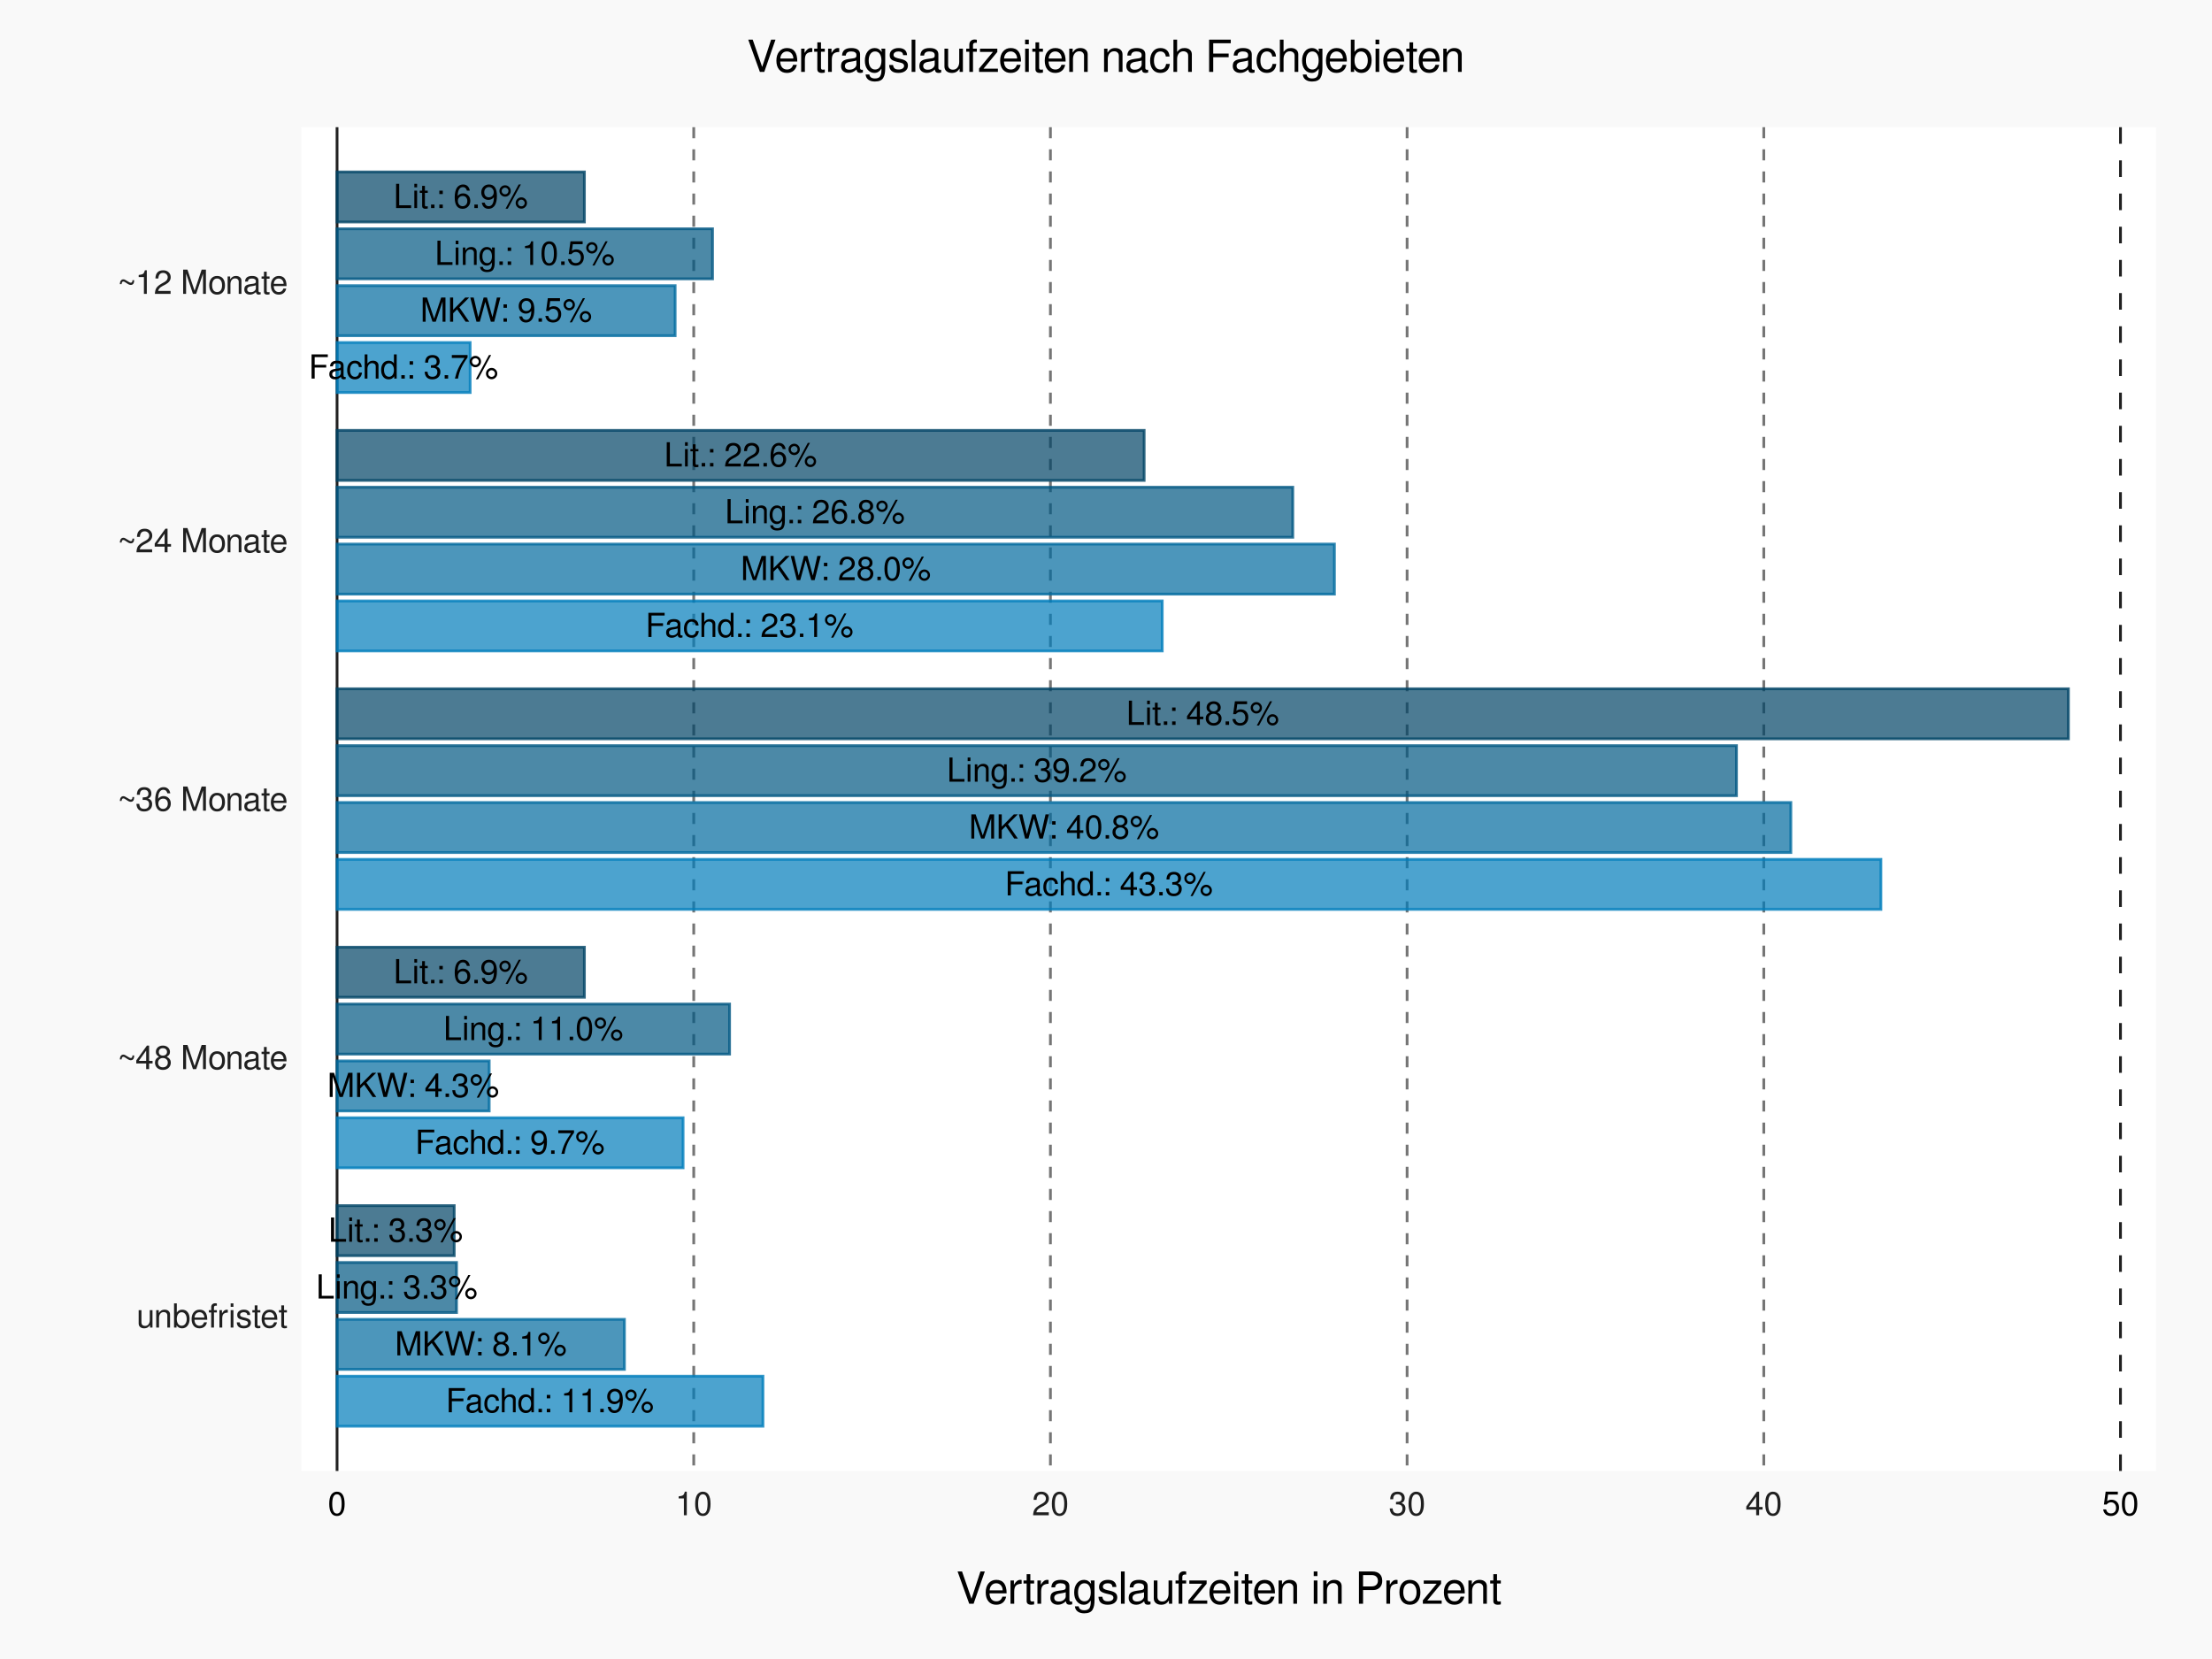
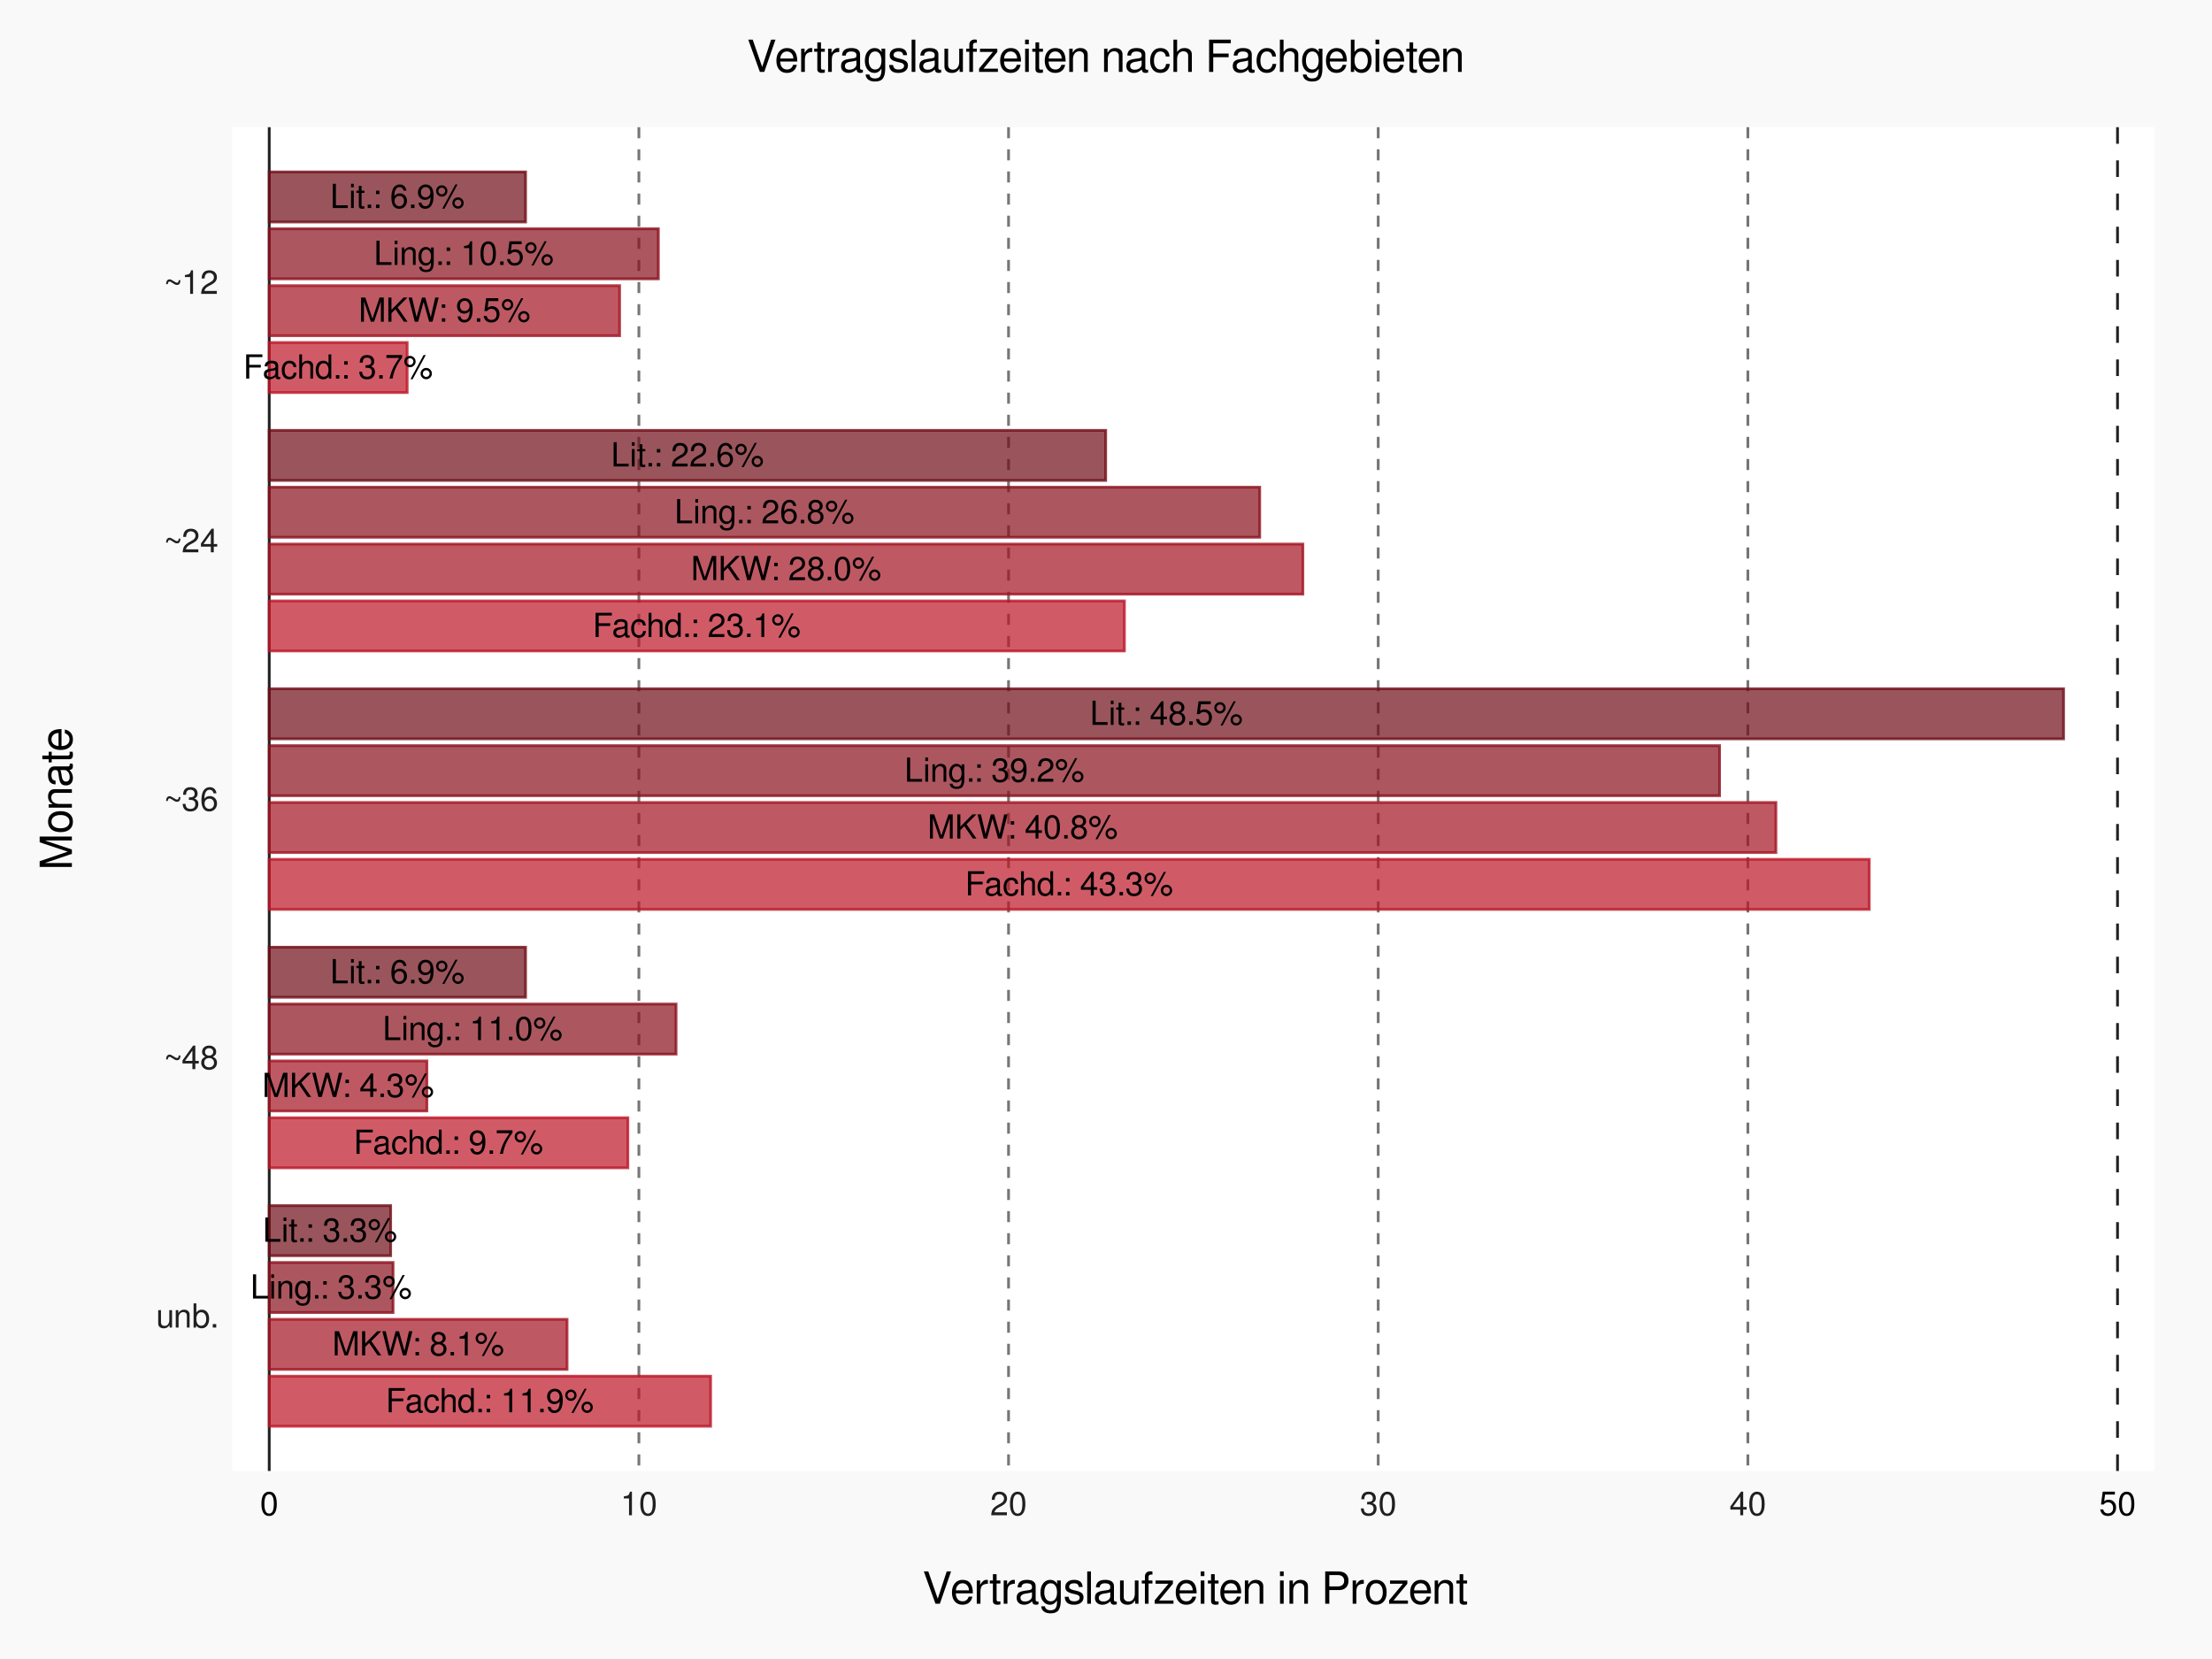
- <svg xmlns="http://www.w3.org/2000/svg" id="chart-f3a88726-fe70-4023-ba74-5c182ebe4cc3" class="pygal-chart" viewBox="0 0 800 600">
+ <svg xmlns="http://www.w3.org/2000/svg" id="chart-31e71722-dc1e-484c-a57e-d81a49415965" class="pygal-chart" viewBox="0 0 800 600">
  <defs>
-     <style type="text/css">#chart-f3a88726-fe70-4023-ba74-5c182ebe4cc3{-webkit-user-select:none;-webkit-font-smoothing:antialiased;font-family:FreeSans}#chart-f3a88726-fe70-4023-ba74-5c182ebe4cc3 .title{font-family:FreeSans;font-size:16px}#chart-f3a88726-fe70-4023-ba74-5c182ebe4cc3 .legends .legend text{font-family:FreeSans;font-size:14px}#chart-f3a88726-fe70-4023-ba74-5c182ebe4cc3 .axis text{font-family:FreeSans;font-size:12px}#chart-f3a88726-fe70-4023-ba74-5c182ebe4cc3 .axis text.major{font-family:FreeSans;font-size:12px}#chart-f3a88726-fe70-4023-ba74-5c182ebe4cc3 .text-overlay text.value{font-family:FreeSans;font-size:12px}#chart-f3a88726-fe70-4023-ba74-5c182ebe4cc3 .text-overlay text.label{font-family:FreeSans;font-size:12px}#chart-f3a88726-fe70-4023-ba74-5c182ebe4cc3 .tooltip{font-family:FreeSans;font-size:14px}#chart-f3a88726-fe70-4023-ba74-5c182ebe4cc3 text.no_data{font-family:FreeSans;font-size:64px}
- #chart-f3a88726-fe70-4023-ba74-5c182ebe4cc3{background-color:rgba(249,249,249,1)}#chart-f3a88726-fe70-4023-ba74-5c182ebe4cc3 path,#chart-f3a88726-fe70-4023-ba74-5c182ebe4cc3 line,#chart-f3a88726-fe70-4023-ba74-5c182ebe4cc3 rect,#chart-f3a88726-fe70-4023-ba74-5c182ebe4cc3 circle{-webkit-transition:150ms;-moz-transition:150ms;transition:150ms}#chart-f3a88726-fe70-4023-ba74-5c182ebe4cc3 .graph &gt; .background{fill:rgba(249,249,249,1)}#chart-f3a88726-fe70-4023-ba74-5c182ebe4cc3 .plot &gt; .background{fill:rgba(255,255,255,1)}#chart-f3a88726-fe70-4023-ba74-5c182ebe4cc3 .graph{fill:rgba(0,0,0,.87)}#chart-f3a88726-fe70-4023-ba74-5c182ebe4cc3 text.no_data{fill:rgba(0,0,0,1)}#chart-f3a88726-fe70-4023-ba74-5c182ebe4cc3 .title{fill:rgba(0,0,0,1)}#chart-f3a88726-fe70-4023-ba74-5c182ebe4cc3 .legends .legend text{fill:rgba(0,0,0,.87)}#chart-f3a88726-fe70-4023-ba74-5c182ebe4cc3 .legends .legend:hover text{fill:rgba(0,0,0,1)}#chart-f3a88726-fe70-4023-ba74-5c182ebe4cc3 .axis .line{stroke:rgba(0,0,0,1)}#chart-f3a88726-fe70-4023-ba74-5c182ebe4cc3 .axis .guide.line{stroke:rgba(0,0,0,.54)}#chart-f3a88726-fe70-4023-ba74-5c182ebe4cc3 .axis .major.line{stroke:rgba(0,0,0,.87)}#chart-f3a88726-fe70-4023-ba74-5c182ebe4cc3 .axis text.major{fill:rgba(0,0,0,1)}#chart-f3a88726-fe70-4023-ba74-5c182ebe4cc3 .axis.y .guides:hover .guide.line,#chart-f3a88726-fe70-4023-ba74-5c182ebe4cc3 .line-graph .axis.x .guides:hover .guide.line,#chart-f3a88726-fe70-4023-ba74-5c182ebe4cc3 .stackedline-graph .axis.x .guides:hover .guide.line,#chart-f3a88726-fe70-4023-ba74-5c182ebe4cc3 .xy-graph .axis.x .guides:hover .guide.line{stroke:rgba(0,0,0,1)}#chart-f3a88726-fe70-4023-ba74-5c182ebe4cc3 .axis .guides:hover text{fill:rgba(0,0,0,1)}#chart-f3a88726-fe70-4023-ba74-5c182ebe4cc3 .reactive{fill-opacity:.7;stroke-opacity:.8}#chart-f3a88726-fe70-4023-ba74-5c182ebe4cc3 .ci{stroke:rgba(0,0,0,.87)}#chart-f3a88726-fe70-4023-ba74-5c182ebe4cc3 .reactive.active,#chart-f3a88726-fe70-4023-ba74-5c182ebe4cc3 .active .reactive{fill-opacity:.8;stroke-opacity:.9;stroke-width:4}#chart-f3a88726-fe70-4023-ba74-5c182ebe4cc3 .ci .reactive.active{stroke-width:1.5}#chart-f3a88726-fe70-4023-ba74-5c182ebe4cc3 .series text{fill:rgba(0,0,0,1)}#chart-f3a88726-fe70-4023-ba74-5c182ebe4cc3 .tooltip rect{fill:rgba(255,255,255,1);stroke:rgba(0,0,0,1);-webkit-transition:opacity 150ms;-moz-transition:opacity 150ms;transition:opacity 150ms}#chart-f3a88726-fe70-4023-ba74-5c182ebe4cc3 .tooltip .label{fill:rgba(0,0,0,.87)}#chart-f3a88726-fe70-4023-ba74-5c182ebe4cc3 .tooltip .label{fill:rgba(0,0,0,.87)}#chart-f3a88726-fe70-4023-ba74-5c182ebe4cc3 .tooltip .legend{font-size:.8em;fill:rgba(0,0,0,.54)}#chart-f3a88726-fe70-4023-ba74-5c182ebe4cc3 .tooltip .x_label{font-size:.6em;fill:rgba(0,0,0,1)}#chart-f3a88726-fe70-4023-ba74-5c182ebe4cc3 .tooltip .xlink{font-size:.5em;text-decoration:underline}#chart-f3a88726-fe70-4023-ba74-5c182ebe4cc3 .tooltip .value{font-size:1.5em}#chart-f3a88726-fe70-4023-ba74-5c182ebe4cc3 .bound{font-size:.5em}#chart-f3a88726-fe70-4023-ba74-5c182ebe4cc3 .max-value{font-size:.75em;fill:rgba(0,0,0,.54)}#chart-f3a88726-fe70-4023-ba74-5c182ebe4cc3 .map-element{fill:rgba(255,255,255,1);stroke:rgba(0,0,0,.54) !important}#chart-f3a88726-fe70-4023-ba74-5c182ebe4cc3 .map-element .reactive{fill-opacity:inherit;stroke-opacity:inherit}#chart-f3a88726-fe70-4023-ba74-5c182ebe4cc3 .color-0,#chart-f3a88726-fe70-4023-ba74-5c182ebe4cc3 .color-0 a:visited{stroke:#004466;fill:#004466}#chart-f3a88726-fe70-4023-ba74-5c182ebe4cc3 .color-1,#chart-f3a88726-fe70-4023-ba74-5c182ebe4cc3 .color-1 a:visited{stroke:#005782;fill:#005782}#chart-f3a88726-fe70-4023-ba74-5c182ebe4cc3 .color-2,#chart-f3a88726-fe70-4023-ba74-5c182ebe4cc3 .color-2 a:visited{stroke:#006a9f;fill:#006a9f}#chart-f3a88726-fe70-4023-ba74-5c182ebe4cc3 .color-3,#chart-f3a88726-fe70-4023-ba74-5c182ebe4cc3 .color-3 a:visited{stroke:#007dbb;fill:#007dbb}#chart-f3a88726-fe70-4023-ba74-5c182ebe4cc3 .text-overlay .color-0 text{fill:black}#chart-f3a88726-fe70-4023-ba74-5c182ebe4cc3 .text-overlay .color-1 text{fill:black}#chart-f3a88726-fe70-4023-ba74-5c182ebe4cc3 .text-overlay .color-2 text{fill:black}#chart-f3a88726-fe70-4023-ba74-5c182ebe4cc3 .text-overlay .color-3 text{fill:black}
- #chart-f3a88726-fe70-4023-ba74-5c182ebe4cc3 text.no_data{text-anchor:middle}#chart-f3a88726-fe70-4023-ba74-5c182ebe4cc3 .guide.line{fill:none}#chart-f3a88726-fe70-4023-ba74-5c182ebe4cc3 .centered{text-anchor:middle}#chart-f3a88726-fe70-4023-ba74-5c182ebe4cc3 .title{text-anchor:middle}#chart-f3a88726-fe70-4023-ba74-5c182ebe4cc3 .legends .legend text{fill-opacity:1}#chart-f3a88726-fe70-4023-ba74-5c182ebe4cc3 .axis.x text{text-anchor:middle}#chart-f3a88726-fe70-4023-ba74-5c182ebe4cc3 .axis.x:not(.web) text[transform]{text-anchor:start}#chart-f3a88726-fe70-4023-ba74-5c182ebe4cc3 .axis.x:not(.web) text[transform].backwards{text-anchor:end}#chart-f3a88726-fe70-4023-ba74-5c182ebe4cc3 .axis.y text{text-anchor:end}#chart-f3a88726-fe70-4023-ba74-5c182ebe4cc3 .axis.y text[transform].backwards{text-anchor:start}#chart-f3a88726-fe70-4023-ba74-5c182ebe4cc3 .axis.y2 text{text-anchor:start}#chart-f3a88726-fe70-4023-ba74-5c182ebe4cc3 .axis.y2 text[transform].backwards{text-anchor:end}#chart-f3a88726-fe70-4023-ba74-5c182ebe4cc3 .axis .guide.line{stroke-dasharray:4,4}#chart-f3a88726-fe70-4023-ba74-5c182ebe4cc3 .axis .major.guide.line{stroke-dasharray:6,6}#chart-f3a88726-fe70-4023-ba74-5c182ebe4cc3 .horizontal .axis.y .guide.line,#chart-f3a88726-fe70-4023-ba74-5c182ebe4cc3 .horizontal .axis.y2 .guide.line,#chart-f3a88726-fe70-4023-ba74-5c182ebe4cc3 .vertical .axis.x .guide.line{opacity:0}#chart-f3a88726-fe70-4023-ba74-5c182ebe4cc3 .horizontal .axis.always_show .guide.line,#chart-f3a88726-fe70-4023-ba74-5c182ebe4cc3 .vertical .axis.always_show .guide.line{opacity:1 !important}#chart-f3a88726-fe70-4023-ba74-5c182ebe4cc3 .axis.y .guides:hover .guide.line,#chart-f3a88726-fe70-4023-ba74-5c182ebe4cc3 .axis.y2 .guides:hover .guide.line,#chart-f3a88726-fe70-4023-ba74-5c182ebe4cc3 .axis.x .guides:hover .guide.line{opacity:1}#chart-f3a88726-fe70-4023-ba74-5c182ebe4cc3 .axis .guides:hover text{opacity:1}#chart-f3a88726-fe70-4023-ba74-5c182ebe4cc3 .nofill{fill:none}#chart-f3a88726-fe70-4023-ba74-5c182ebe4cc3 .subtle-fill{fill-opacity:.2}#chart-f3a88726-fe70-4023-ba74-5c182ebe4cc3 .dot{stroke-width:1px;fill-opacity:1}#chart-f3a88726-fe70-4023-ba74-5c182ebe4cc3 .dot.active{stroke-width:5px}#chart-f3a88726-fe70-4023-ba74-5c182ebe4cc3 .dot.negative{fill:transparent}#chart-f3a88726-fe70-4023-ba74-5c182ebe4cc3 text,#chart-f3a88726-fe70-4023-ba74-5c182ebe4cc3 tspan{stroke:none !important}#chart-f3a88726-fe70-4023-ba74-5c182ebe4cc3 .series text.active{opacity:1}#chart-f3a88726-fe70-4023-ba74-5c182ebe4cc3 .tooltip rect{fill-opacity:.95;stroke-width:.5}#chart-f3a88726-fe70-4023-ba74-5c182ebe4cc3 .tooltip text{fill-opacity:1}#chart-f3a88726-fe70-4023-ba74-5c182ebe4cc3 .showable{visibility:hidden}#chart-f3a88726-fe70-4023-ba74-5c182ebe4cc3 .showable.shown{visibility:visible}#chart-f3a88726-fe70-4023-ba74-5c182ebe4cc3 .gauge-background{fill:rgba(229,229,229,1);stroke:none}#chart-f3a88726-fe70-4023-ba74-5c182ebe4cc3 .bg-lines{stroke:rgba(249,249,249,1);stroke-width:2px}</style>
+     <style type="text/css">#chart-31e71722-dc1e-484c-a57e-d81a49415965{-webkit-user-select:none;-webkit-font-smoothing:antialiased;font-family:FreeSans}#chart-31e71722-dc1e-484c-a57e-d81a49415965 .title{font-family:FreeSans;font-size:16px}#chart-31e71722-dc1e-484c-a57e-d81a49415965 .legends .legend text{font-family:FreeSans;font-size:14px}#chart-31e71722-dc1e-484c-a57e-d81a49415965 .axis text{font-family:FreeSans;font-size:12px}#chart-31e71722-dc1e-484c-a57e-d81a49415965 .axis text.major{font-family:FreeSans;font-size:12px}#chart-31e71722-dc1e-484c-a57e-d81a49415965 .text-overlay text.value{font-family:FreeSans;font-size:12px}#chart-31e71722-dc1e-484c-a57e-d81a49415965 .text-overlay text.label{font-family:FreeSans;font-size:12px}#chart-31e71722-dc1e-484c-a57e-d81a49415965 .tooltip{font-family:FreeSans;font-size:14px}#chart-31e71722-dc1e-484c-a57e-d81a49415965 text.no_data{font-family:FreeSans;font-size:64px}
+ #chart-31e71722-dc1e-484c-a57e-d81a49415965{background-color:rgba(249,249,249,1)}#chart-31e71722-dc1e-484c-a57e-d81a49415965 path,#chart-31e71722-dc1e-484c-a57e-d81a49415965 line,#chart-31e71722-dc1e-484c-a57e-d81a49415965 rect,#chart-31e71722-dc1e-484c-a57e-d81a49415965 circle{-webkit-transition:150ms;-moz-transition:150ms;transition:150ms}#chart-31e71722-dc1e-484c-a57e-d81a49415965 .graph &gt; .background{fill:rgba(249,249,249,1)}#chart-31e71722-dc1e-484c-a57e-d81a49415965 .plot &gt; .background{fill:rgba(255,255,255,1)}#chart-31e71722-dc1e-484c-a57e-d81a49415965 .graph{fill:rgba(0,0,0,.87)}#chart-31e71722-dc1e-484c-a57e-d81a49415965 text.no_data{fill:rgba(0,0,0,1)}#chart-31e71722-dc1e-484c-a57e-d81a49415965 .title{fill:rgba(0,0,0,1)}#chart-31e71722-dc1e-484c-a57e-d81a49415965 .legends .legend text{fill:rgba(0,0,0,.87)}#chart-31e71722-dc1e-484c-a57e-d81a49415965 .legends .legend:hover text{fill:rgba(0,0,0,1)}#chart-31e71722-dc1e-484c-a57e-d81a49415965 .axis .line{stroke:rgba(0,0,0,1)}#chart-31e71722-dc1e-484c-a57e-d81a49415965 .axis .guide.line{stroke:rgba(0,0,0,.54)}#chart-31e71722-dc1e-484c-a57e-d81a49415965 .axis .major.line{stroke:rgba(0,0,0,.87)}#chart-31e71722-dc1e-484c-a57e-d81a49415965 .axis text.major{fill:rgba(0,0,0,1)}#chart-31e71722-dc1e-484c-a57e-d81a49415965 .axis.y .guides:hover .guide.line,#chart-31e71722-dc1e-484c-a57e-d81a49415965 .line-graph .axis.x .guides:hover .guide.line,#chart-31e71722-dc1e-484c-a57e-d81a49415965 .stackedline-graph .axis.x .guides:hover .guide.line,#chart-31e71722-dc1e-484c-a57e-d81a49415965 .xy-graph .axis.x .guides:hover .guide.line{stroke:rgba(0,0,0,1)}#chart-31e71722-dc1e-484c-a57e-d81a49415965 .axis .guides:hover text{fill:rgba(0,0,0,1)}#chart-31e71722-dc1e-484c-a57e-d81a49415965 .reactive{fill-opacity:.7;stroke-opacity:.8}#chart-31e71722-dc1e-484c-a57e-d81a49415965 .ci{stroke:rgba(0,0,0,.87)}#chart-31e71722-dc1e-484c-a57e-d81a49415965 .reactive.active,#chart-31e71722-dc1e-484c-a57e-d81a49415965 .active .reactive{fill-opacity:.8;stroke-opacity:.9;stroke-width:4}#chart-31e71722-dc1e-484c-a57e-d81a49415965 .ci .reactive.active{stroke-width:1.5}#chart-31e71722-dc1e-484c-a57e-d81a49415965 .series text{fill:rgba(0,0,0,1)}#chart-31e71722-dc1e-484c-a57e-d81a49415965 .tooltip rect{fill:rgba(255,255,255,1);stroke:rgba(0,0,0,1);-webkit-transition:opacity 150ms;-moz-transition:opacity 150ms;transition:opacity 150ms}#chart-31e71722-dc1e-484c-a57e-d81a49415965 .tooltip .label{fill:rgba(0,0,0,.87)}#chart-31e71722-dc1e-484c-a57e-d81a49415965 .tooltip .label{fill:rgba(0,0,0,.87)}#chart-31e71722-dc1e-484c-a57e-d81a49415965 .tooltip .legend{font-size:.8em;fill:rgba(0,0,0,.54)}#chart-31e71722-dc1e-484c-a57e-d81a49415965 .tooltip .x_label{font-size:.6em;fill:rgba(0,0,0,1)}#chart-31e71722-dc1e-484c-a57e-d81a49415965 .tooltip .xlink{font-size:.5em;text-decoration:underline}#chart-31e71722-dc1e-484c-a57e-d81a49415965 .tooltip .value{font-size:1.5em}#chart-31e71722-dc1e-484c-a57e-d81a49415965 .bound{font-size:.5em}#chart-31e71722-dc1e-484c-a57e-d81a49415965 .max-value{font-size:.75em;fill:rgba(0,0,0,.54)}#chart-31e71722-dc1e-484c-a57e-d81a49415965 .map-element{fill:rgba(255,255,255,1);stroke:rgba(0,0,0,.54) !important}#chart-31e71722-dc1e-484c-a57e-d81a49415965 .map-element .reactive{fill-opacity:inherit;stroke-opacity:inherit}#chart-31e71722-dc1e-484c-a57e-d81a49415965 .color-0,#chart-31e71722-dc1e-484c-a57e-d81a49415965 .color-0 a:visited{stroke:#700d17;fill:#700d17}#chart-31e71722-dc1e-484c-a57e-d81a49415965 .color-1,#chart-31e71722-dc1e-484c-a57e-d81a49415965 .color-1 a:visited{stroke:#89101c;fill:#89101c}#chart-31e71722-dc1e-484c-a57e-d81a49415965 .color-2,#chart-31e71722-dc1e-484c-a57e-d81a49415965 .color-2 a:visited{stroke:#a31321;fill:#a31321}#chart-31e71722-dc1e-484c-a57e-d81a49415965 .color-3,#chart-31e71722-dc1e-484c-a57e-d81a49415965 .color-3 a:visited{stroke:#bc1627;fill:#bc1627}#chart-31e71722-dc1e-484c-a57e-d81a49415965 .text-overlay .color-0 text{fill:black}#chart-31e71722-dc1e-484c-a57e-d81a49415965 .text-overlay .color-1 text{fill:black}#chart-31e71722-dc1e-484c-a57e-d81a49415965 .text-overlay .color-2 text{fill:black}#chart-31e71722-dc1e-484c-a57e-d81a49415965 .text-overlay .color-3 text{fill:black}
+ #chart-31e71722-dc1e-484c-a57e-d81a49415965 text.no_data{text-anchor:middle}#chart-31e71722-dc1e-484c-a57e-d81a49415965 .guide.line{fill:none}#chart-31e71722-dc1e-484c-a57e-d81a49415965 .centered{text-anchor:middle}#chart-31e71722-dc1e-484c-a57e-d81a49415965 .title{text-anchor:middle}#chart-31e71722-dc1e-484c-a57e-d81a49415965 .legends .legend text{fill-opacity:1}#chart-31e71722-dc1e-484c-a57e-d81a49415965 .axis.x text{text-anchor:middle}#chart-31e71722-dc1e-484c-a57e-d81a49415965 .axis.x:not(.web) text[transform]{text-anchor:start}#chart-31e71722-dc1e-484c-a57e-d81a49415965 .axis.x:not(.web) text[transform].backwards{text-anchor:end}#chart-31e71722-dc1e-484c-a57e-d81a49415965 .axis.y text{text-anchor:end}#chart-31e71722-dc1e-484c-a57e-d81a49415965 .axis.y text[transform].backwards{text-anchor:start}#chart-31e71722-dc1e-484c-a57e-d81a49415965 .axis.y2 text{text-anchor:start}#chart-31e71722-dc1e-484c-a57e-d81a49415965 .axis.y2 text[transform].backwards{text-anchor:end}#chart-31e71722-dc1e-484c-a57e-d81a49415965 .axis .guide.line{stroke-dasharray:4,4}#chart-31e71722-dc1e-484c-a57e-d81a49415965 .axis .major.guide.line{stroke-dasharray:6,6}#chart-31e71722-dc1e-484c-a57e-d81a49415965 .horizontal .axis.y .guide.line,#chart-31e71722-dc1e-484c-a57e-d81a49415965 .horizontal .axis.y2 .guide.line,#chart-31e71722-dc1e-484c-a57e-d81a49415965 .vertical .axis.x .guide.line{opacity:0}#chart-31e71722-dc1e-484c-a57e-d81a49415965 .horizontal .axis.always_show .guide.line,#chart-31e71722-dc1e-484c-a57e-d81a49415965 .vertical .axis.always_show .guide.line{opacity:1 !important}#chart-31e71722-dc1e-484c-a57e-d81a49415965 .axis.y .guides:hover .guide.line,#chart-31e71722-dc1e-484c-a57e-d81a49415965 .axis.y2 .guides:hover .guide.line,#chart-31e71722-dc1e-484c-a57e-d81a49415965 .axis.x .guides:hover .guide.line{opacity:1}#chart-31e71722-dc1e-484c-a57e-d81a49415965 .axis .guides:hover text{opacity:1}#chart-31e71722-dc1e-484c-a57e-d81a49415965 .nofill{fill:none}#chart-31e71722-dc1e-484c-a57e-d81a49415965 .subtle-fill{fill-opacity:.2}#chart-31e71722-dc1e-484c-a57e-d81a49415965 .dot{stroke-width:1px;fill-opacity:1}#chart-31e71722-dc1e-484c-a57e-d81a49415965 .dot.active{stroke-width:5px}#chart-31e71722-dc1e-484c-a57e-d81a49415965 .dot.negative{fill:transparent}#chart-31e71722-dc1e-484c-a57e-d81a49415965 text,#chart-31e71722-dc1e-484c-a57e-d81a49415965 tspan{stroke:none !important}#chart-31e71722-dc1e-484c-a57e-d81a49415965 .series text.active{opacity:1}#chart-31e71722-dc1e-484c-a57e-d81a49415965 .tooltip rect{fill-opacity:.95;stroke-width:.5}#chart-31e71722-dc1e-484c-a57e-d81a49415965 .tooltip text{fill-opacity:1}#chart-31e71722-dc1e-484c-a57e-d81a49415965 .showable{visibility:hidden}#chart-31e71722-dc1e-484c-a57e-d81a49415965 .showable.shown{visibility:visible}#chart-31e71722-dc1e-484c-a57e-d81a49415965 .gauge-background{fill:rgba(229,229,229,1);stroke:none}#chart-31e71722-dc1e-484c-a57e-d81a49415965 .bg-lines{stroke:rgba(249,249,249,1);stroke-width:2px}</style>
  </defs>
  <g class="graph horizontalbar-graph horizontal">
    <rect x="0" y="0" width="800" height="600" class="background" />
-     <g transform="translate(109, 46)" class="plot">
-       <rect x="0" y="0" width="670.8" height="486" class="background" />
+     <g transform="translate(84, 46)" class="plot">
+       <rect x="0" y="0" width="695.2" height="486" class="background" />
      <g class="axis y">
        <g class="guides">
-           <text x="-5" y="434.123" class="">unbefristet</text>
+           <text x="-5" y="434.123" class="">unb.</text>
        </g>
        <g class="guides">
-           <text x="-5" y="340.662" class="">~48 Monate</text>
+           <text x="-5" y="340.662" class="">~48</text>
        </g>
        <g class="guides">
-           <text x="-5" y="247.2" class="">~36 Monate</text>
+           <text x="-5" y="247.2" class="">~36</text>
        </g>
        <g class="guides">
-           <text x="-5" y="153.738" class="">~24 Monate</text>
+           <text x="-5" y="153.738" class="">~24</text>
        </g>
        <g class="guides">
-           <text x="-5" y="60.277" class="">~12 Monate</text>
+           <text x="-5" y="60.277" class="">~12</text>
        </g>
      </g>
      <g class="axis x always_show">
        <g class="guides">
-           <path d="M12.9 0 v486" class="axis major line" />
-           <text x="12.9" y="502.0" class="major">0</text>
+           <path d="M13.369 0 v486" class="axis major line" />
+           <text x="13.369" y="502.0" class="major">0</text>
        </g>
        <g class="guides">
-           <path d="M141.9 0 v486" class="guide line" />
-           <text x="141.9" y="502.0" class="">10</text>
+           <path d="M147.062 0 v486" class="guide line" />
+           <text x="147.062" y="502.0" class="">10</text>
        </g>
        <g class="guides">
-           <path d="M270.9 0 v486" class="guide line" />
-           <text x="270.9" y="502.0" class="">20</text>
+           <path d="M280.754 0 v486" class="guide line" />
+           <text x="280.754" y="502.0" class="">20</text>
        </g>
        <g class="guides">
-           <path d="M399.9 0 v486" class="guide line" />
-           <text x="399.9" y="502.0" class="">30</text>
+           <path d="M414.446 0 v486" class="guide line" />
+           <text x="414.446" y="502.0" class="">30</text>
        </g>
        <g class="guides">
-           <path d="M528.9 0 v486" class="guide line" />
-           <text x="528.9" y="502.0" class="">40</text>
+           <path d="M548.138 0 v486" class="guide line" />
+           <text x="548.138" y="502.0" class="">40</text>
        </g>
        <g class="guides">
-           <path d="M657.9 0 v486" class="major guide line" />
-           <text x="657.9" y="502.0" class="major">50</text>
+           <path d="M681.831 0 v486" class="major guide line" />
+           <text x="681.831" y="502.0" class="major">50</text>
        </g>
      </g>
      <g class="series serie-3 color-3">
        <g class="bars">
          <g class="bar">
-             <rect x="12.9" y="451.718" rx="0" ry="0" width="154.03" height="18.094" class="rect reactive tooltip-trigger" />
+             <rect x="13.369" y="451.718" rx="0" ry="0" width="159.633" height="18.094" class="rect reactive tooltip-trigger" />
          </g>
          <g class="bar">
-             <rect x="12.9" y="358.257" rx="0" ry="0" width="125.149" height="18.094" class="rect reactive tooltip-trigger" />
+             <rect x="13.369" y="358.257" rx="0" ry="0" width="129.701" height="18.094" class="rect reactive tooltip-trigger" />
          </g>
          <g class="bar">
-             <rect x="12.9" y="264.795" rx="0" ry="0" width="558.358" height="18.094" class="rect reactive tooltip-trigger" />
+             <rect x="13.369" y="264.795" rx="0" ry="0" width="578.668" height="18.094" class="rect reactive tooltip-trigger" />
          </g>
          <g class="bar">
-             <rect x="12.9" y="171.334" rx="0" ry="0" width="298.433" height="18.094" class="rect reactive tooltip-trigger" />
+             <rect x="13.369" y="171.334" rx="0" ry="0" width="309.288" height="18.094" class="rect reactive tooltip-trigger" />
          </g>
          <g class="bar">
-             <rect x="12.9" y="77.872" rx="0" ry="0" width="48.134" height="18.094" class="rect reactive tooltip-trigger" />
+             <rect x="13.369" y="77.872" rx="0" ry="0" width="49.885" height="18.094" class="rect reactive tooltip-trigger" />
          </g>
        </g>
      </g>
      <g class="series serie-2 color-2">
        <g class="bars">
          <g class="bar">
-             <rect x="12.9" y="431.157" rx="0" ry="0" width="103.934" height="18.094" class="rect reactive tooltip-trigger" />
+             <rect x="13.369" y="431.157" rx="0" ry="0" width="107.714" height="18.094" class="rect reactive tooltip-trigger" />
          </g>
          <g class="bar">
-             <rect x="12.9" y="337.695" rx="0" ry="0" width="55.024" height="18.094" class="rect reactive tooltip-trigger" />
+             <rect x="13.369" y="337.695" rx="0" ry="0" width="57.025" height="18.094" class="rect reactive tooltip-trigger" />
          </g>
          <g class="bar">
-             <rect x="12.9" y="244.234" rx="0" ry="0" width="525.782" height="18.094" class="rect reactive tooltip-trigger" />
+             <rect x="13.369" y="244.234" rx="0" ry="0" width="544.907" height="18.094" class="rect reactive tooltip-trigger" />
          </g>
          <g class="bar">
-             <rect x="12.9" y="150.772" rx="0" ry="0" width="360.711" height="18.094" class="rect reactive tooltip-trigger" />
+             <rect x="13.369" y="150.772" rx="0" ry="0" width="373.832" height="18.094" class="rect reactive tooltip-trigger" />
          </g>
          <g class="bar">
-             <rect x="12.9" y="57.311" rx="0" ry="0" width="122.275" height="18.094" class="rect reactive tooltip-trigger" />
+             <rect x="13.369" y="57.311" rx="0" ry="0" width="126.723" height="18.094" class="rect reactive tooltip-trigger" />
          </g>
        </g>
      </g>
      <g class="series serie-1 color-1">
        <g class="bars">
          <g class="bar">
-             <rect x="12.9" y="410.595" rx="0" ry="0" width="43.206" height="18.094" class="rect reactive tooltip-trigger" />
+             <rect x="13.369" y="410.595" rx="0" ry="0" width="44.777" height="18.094" class="rect reactive tooltip-trigger" />
          </g>
          <g class="bar">
-             <rect x="12.9" y="317.134" rx="0" ry="0" width="141.962" height="18.094" class="rect reactive tooltip-trigger" />
+             <rect x="13.369" y="317.134" rx="0" ry="0" width="147.126" height="18.094" class="rect reactive tooltip-trigger" />
          </g>
          <g class="bar">
-             <rect x="12.9" y="223.672" rx="0" ry="0" width="506.124" height="18.094" class="rect reactive tooltip-trigger" />
+             <rect x="13.369" y="223.672" rx="0" ry="0" width="524.534" height="18.094" class="rect reactive tooltip-trigger" />
          </g>
          <g class="bar">
-             <rect x="12.9" y="130.211" rx="0" ry="0" width="345.646" height="18.094" class="rect reactive tooltip-trigger" />
+             <rect x="13.369" y="130.211" rx="0" ry="0" width="358.219" height="18.094" class="rect reactive tooltip-trigger" />
          </g>
          <g class="bar">
-             <rect x="12.9" y="36.749" rx="0" ry="0" width="135.789" height="18.094" class="rect reactive tooltip-trigger" />
+             <rect x="13.369" y="36.749" rx="0" ry="0" width="140.729" height="18.094" class="rect reactive tooltip-trigger" />
          </g>
        </g>
      </g>
      <g class="series serie-0 color-0">
        <g class="bars">
          <g class="bar">
-             <rect x="12.9" y="390.034" rx="0" ry="0" width="42.372" height="18.094" class="rect reactive tooltip-trigger" />
+             <rect x="13.369" y="390.034" rx="0" ry="0" width="43.914" height="18.094" class="rect reactive tooltip-trigger" />
          </g>
          <g class="bar">
-             <rect x="12.9" y="296.572" rx="0" ry="0" width="89.453" height="18.094" class="rect reactive tooltip-trigger" />
+             <rect x="13.369" y="296.572" rx="0" ry="0" width="92.706" height="18.094" class="rect reactive tooltip-trigger" />
          </g>
          <g class="bar">
-             <rect x="12.9" y="203.111" rx="0" ry="0" width="626.168" height="18.094" class="rect reactive tooltip-trigger" />
+             <rect x="13.369" y="203.111" rx="0" ry="0" width="648.944" height="18.094" class="rect reactive tooltip-trigger" />
          </g>
          <g class="bar">
-             <rect x="12.9" y="109.649" rx="0" ry="0" width="291.898" height="18.094" class="rect reactive tooltip-trigger" />
+             <rect x="13.369" y="109.649" rx="0" ry="0" width="302.515" height="18.094" class="rect reactive tooltip-trigger" />
          </g>
          <g class="bar">
-             <rect x="12.9" y="16.188" rx="0" ry="0" width="89.453" height="18.094" class="rect reactive tooltip-trigger" />
+             <rect x="13.369" y="16.188" rx="0" ry="0" width="92.706" height="18.094" class="rect reactive tooltip-trigger" />
          </g>
        </g>
      </g>
    </g>
    <g class="titles">
      <text x="400.0" y="26" class="title plot_title">Vertragslaufzeiten nach Fachgebieten</text>
-       <text x="444.6" y="580" class="title">Vertragslaufzeiten in Prozent</text>
+       <text x="432.4" y="580" class="title">Vertragslaufzeiten in Prozent</text>
+       <text x="0" y="315.0" class="title" transform="rotate(-90 0 289)">Monate</text>
    </g>
-     <g transform="translate(109, 46)" class="plot overlay">
+     <g transform="translate(84, 46)" class="plot overlay">
      <g class="series serie-3 color-3" />
      <g class="series serie-2 color-2" />
      <g class="series serie-1 color-1" />
      <g class="series serie-0 color-0" />
    </g>
-     <g transform="translate(109, 46)" class="plot text-overlay">
+     <g transform="translate(84, 46)" class="plot text-overlay">
      <g class="series serie-3 color-3">
-         <text text-anchor="middle" x="89.915" y="464.765" class="value">Fachd.: 11.9%</text>
-         <text text-anchor="middle" x="75.475" y="371.304" class="value">Fachd.: 9.7%</text>
-         <text text-anchor="middle" x="292.079" y="277.842" class="value">Fachd.: 43.3%</text>
-         <text text-anchor="middle" x="162.116" y="184.381" class="value">Fachd.: 23.1%</text>
-         <text text-anchor="middle" x="36.967" y="90.919" class="value">Fachd.: 3.7%</text>
+         <text text-anchor="middle" x="93.186" y="464.765" class="value">Fachd.: 11.9%</text>
+         <text text-anchor="middle" x="78.22" y="371.304" class="value">Fachd.: 9.7%</text>
+         <text text-anchor="middle" x="302.703" y="277.842" class="value">Fachd.: 43.3%</text>
+         <text text-anchor="middle" x="168.013" y="184.381" class="value">Fachd.: 23.1%</text>
+         <text text-anchor="middle" x="38.312" y="90.919" class="value">Fachd.: 3.7%</text>
      </g>
      <g class="series serie-2 color-2">
-         <text text-anchor="middle" x="64.867" y="444.204" class="value">MKW: 8.1%</text>
-         <text text-anchor="middle" x="40.412" y="350.742" class="value">MKW: 4.3%</text>
-         <text text-anchor="middle" x="275.791" y="257.281" class="value">MKW: 40.8%</text>
-         <text text-anchor="middle" x="193.255" y="163.819" class="value">MKW: 28.0%</text>
-         <text text-anchor="middle" x="74.037" y="70.358" class="value">MKW: 9.5%</text>
+         <text text-anchor="middle" x="67.226" y="444.204" class="value">MKW: 8.1%</text>
+         <text text-anchor="middle" x="41.882" y="350.742" class="value">MKW: 4.3%</text>
+         <text text-anchor="middle" x="285.823" y="257.281" class="value">MKW: 40.8%</text>
+         <text text-anchor="middle" x="200.285" y="163.819" class="value">MKW: 28.0%</text>
+         <text text-anchor="middle" x="76.731" y="70.358" class="value">MKW: 9.5%</text>
      </g>
      <g class="series serie-1 color-1">
-         <text text-anchor="middle" x="34.503" y="423.642" class="value">Ling.: 3.3%</text>
-         <text text-anchor="middle" x="83.881" y="330.181" class="value">Ling.: 11.0%</text>
-         <text text-anchor="middle" x="265.962" y="236.719" class="value">Ling.: 39.2%</text>
-         <text text-anchor="middle" x="185.723" y="143.258" class="value">Ling.: 26.8%</text>
-         <text text-anchor="middle" x="80.795" y="49.796" class="value">Ling.: 10.5%</text>
+         <text text-anchor="middle" x="35.758" y="423.642" class="value">Ling.: 3.3%</text>
+         <text text-anchor="middle" x="86.932" y="330.181" class="value">Ling.: 11.0%</text>
+         <text text-anchor="middle" x="275.636" y="236.719" class="value">Ling.: 39.2%</text>
+         <text text-anchor="middle" x="192.479" y="143.258" class="value">Ling.: 26.8%</text>
+         <text text-anchor="middle" x="83.734" y="49.796" class="value">Ling.: 10.5%</text>
      </g>
      <g class="series serie-0 color-0">
-         <text text-anchor="middle" x="34.086" y="403.081" class="value">Lit.: 3.3%</text>
-         <text text-anchor="middle" x="57.626" y="309.619" class="value">Lit.: 6.9%</text>
-         <text text-anchor="middle" x="325.984" y="216.158" class="value">Lit.: 48.5%</text>
-         <text text-anchor="middle" x="158.849" y="122.696" class="value">Lit.: 22.6%</text>
-         <text text-anchor="middle" x="57.626" y="29.235" class="value">Lit.: 6.9%</text>
+         <text text-anchor="middle" x="35.326" y="403.081" class="value">Lit.: 3.3%</text>
+         <text text-anchor="middle" x="59.722" y="309.619" class="value">Lit.: 6.9%</text>
+         <text text-anchor="middle" x="337.841" y="216.158" class="value">Lit.: 48.5%</text>
+         <text text-anchor="middle" x="164.627" y="122.696" class="value">Lit.: 22.6%</text>
+         <text text-anchor="middle" x="59.722" y="29.235" class="value">Lit.: 6.9%</text>
      </g>
    </g>
-     <g transform="translate(109, 46)" class="plot tooltip-overlay">
+     <g transform="translate(84, 46)" class="plot tooltip-overlay">
      <g transform="translate(0 0)" style="opacity: 0" class="tooltip">
        <rect rx="0" ry="0" width="0" height="0" class="tooltip-box" />
        <g class="text" />
      </g>
    </g>
  </g>
</svg>
